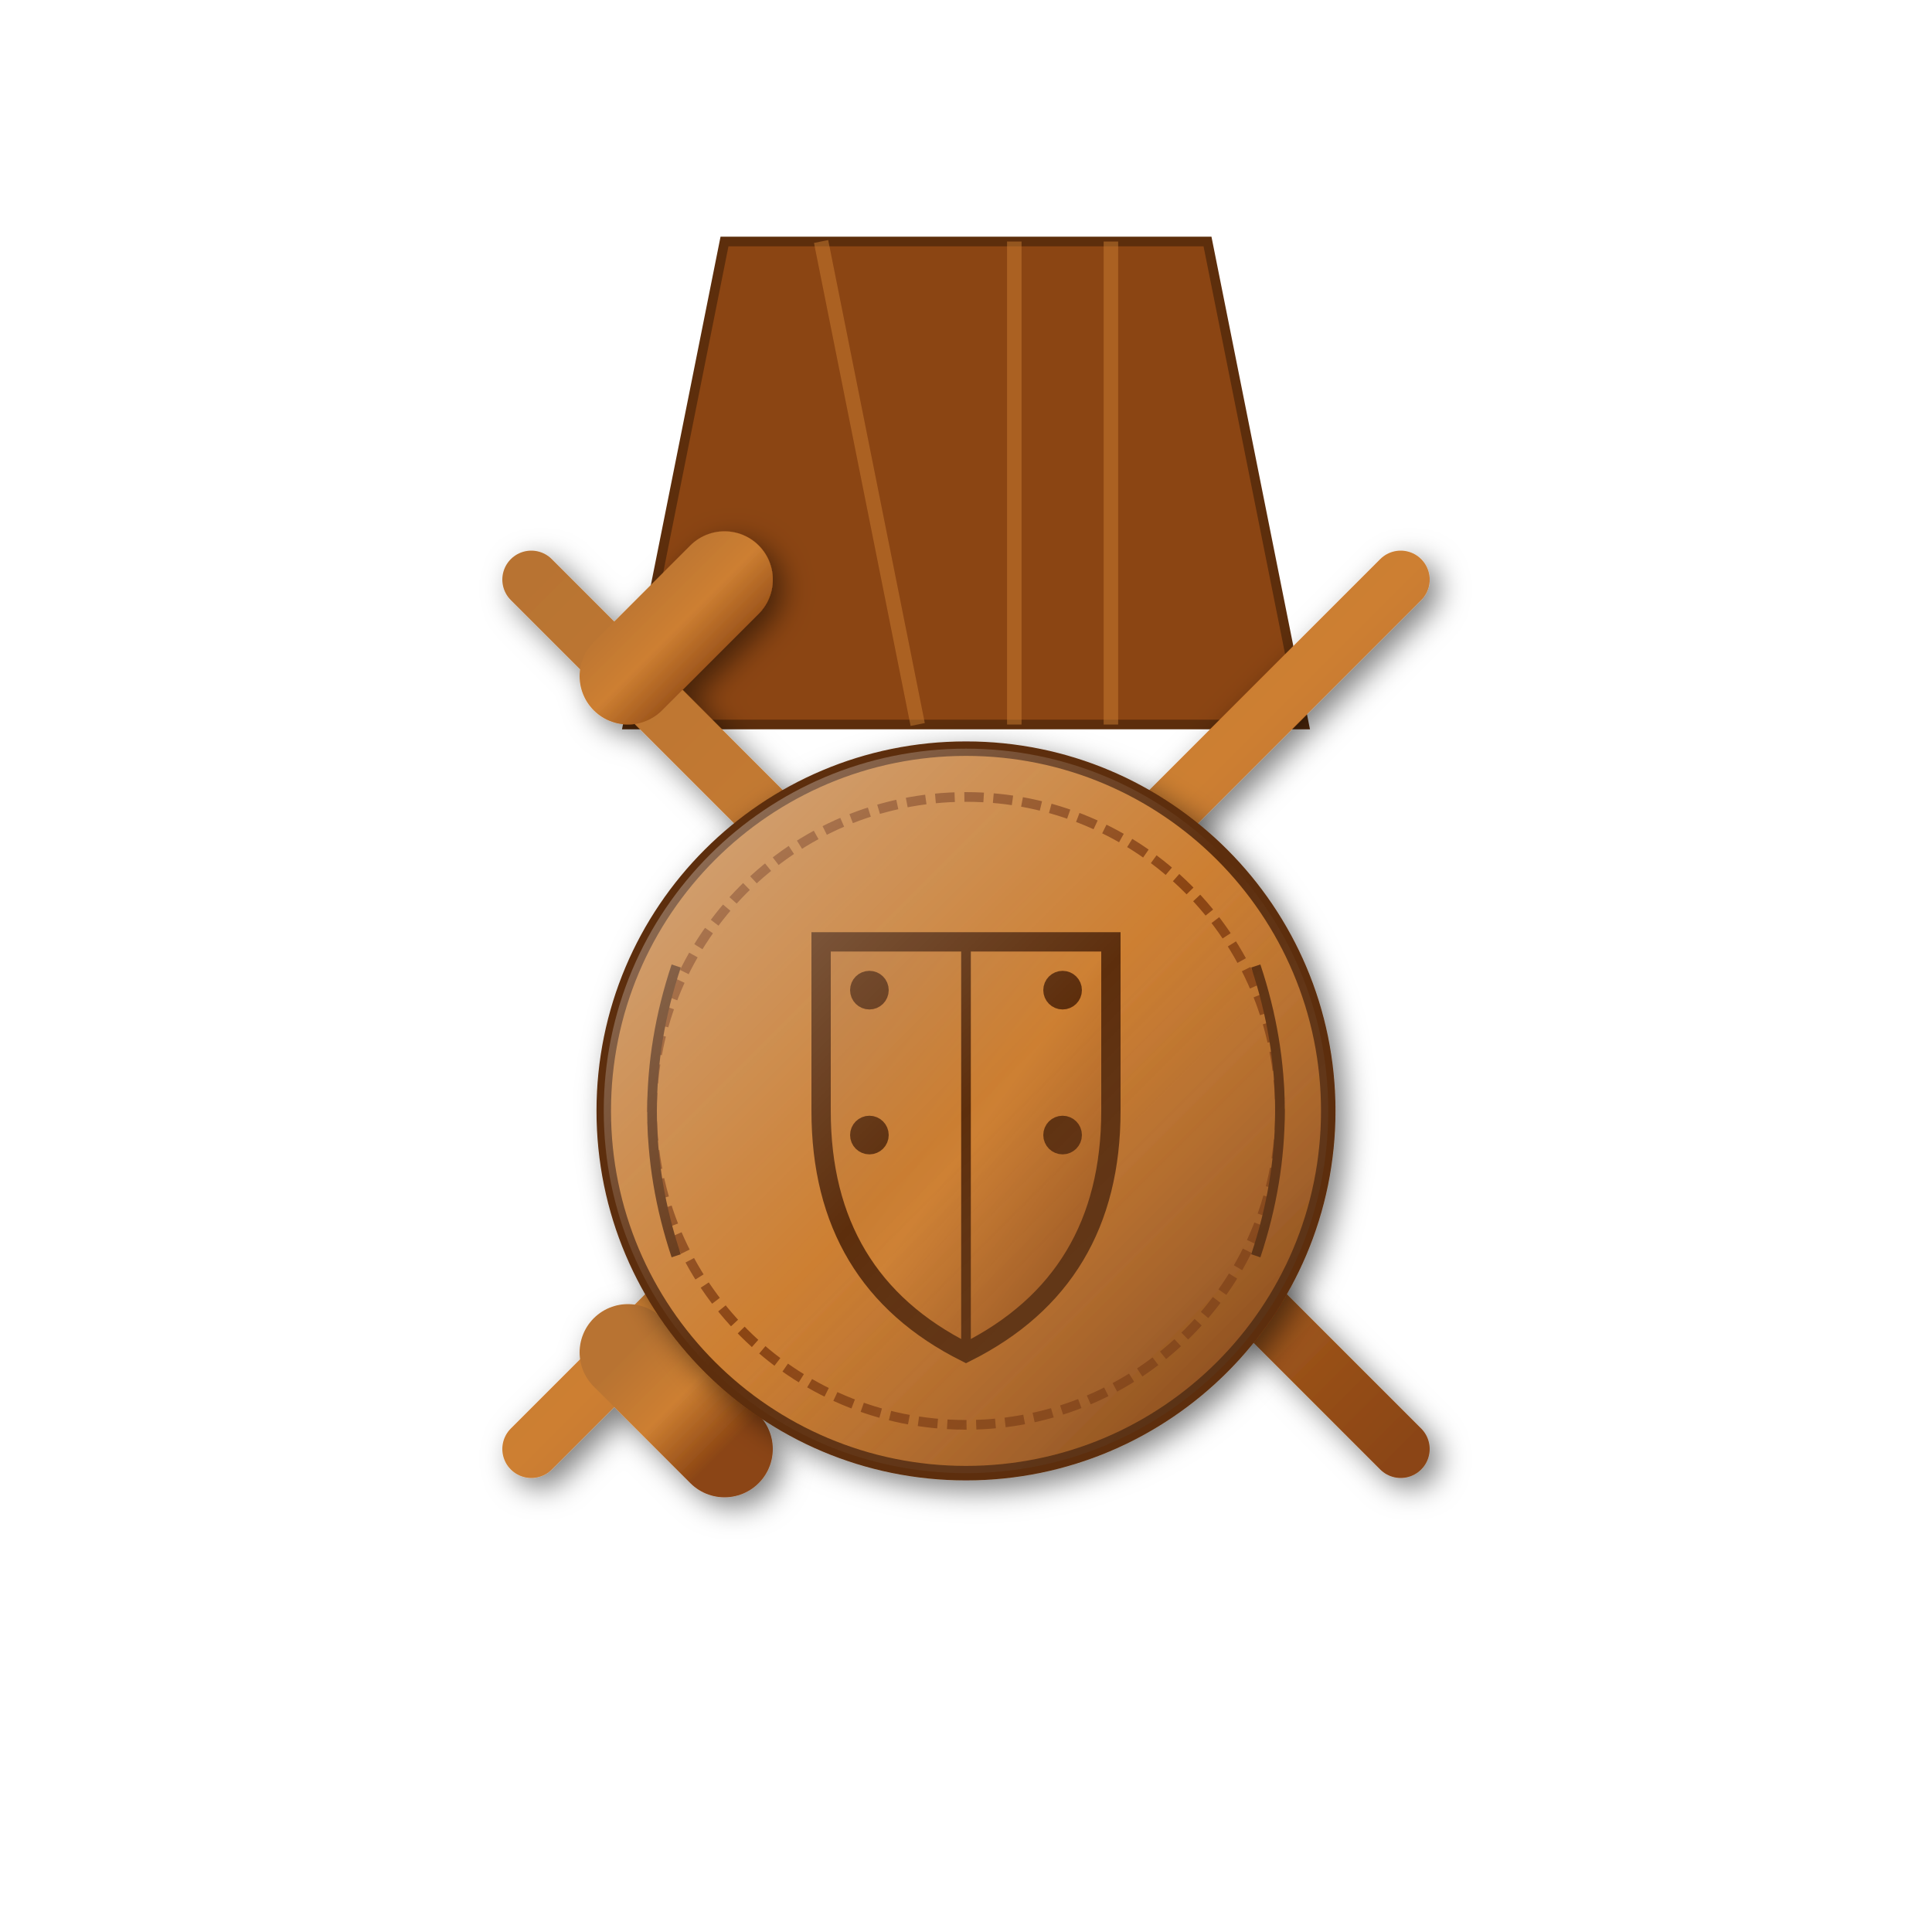
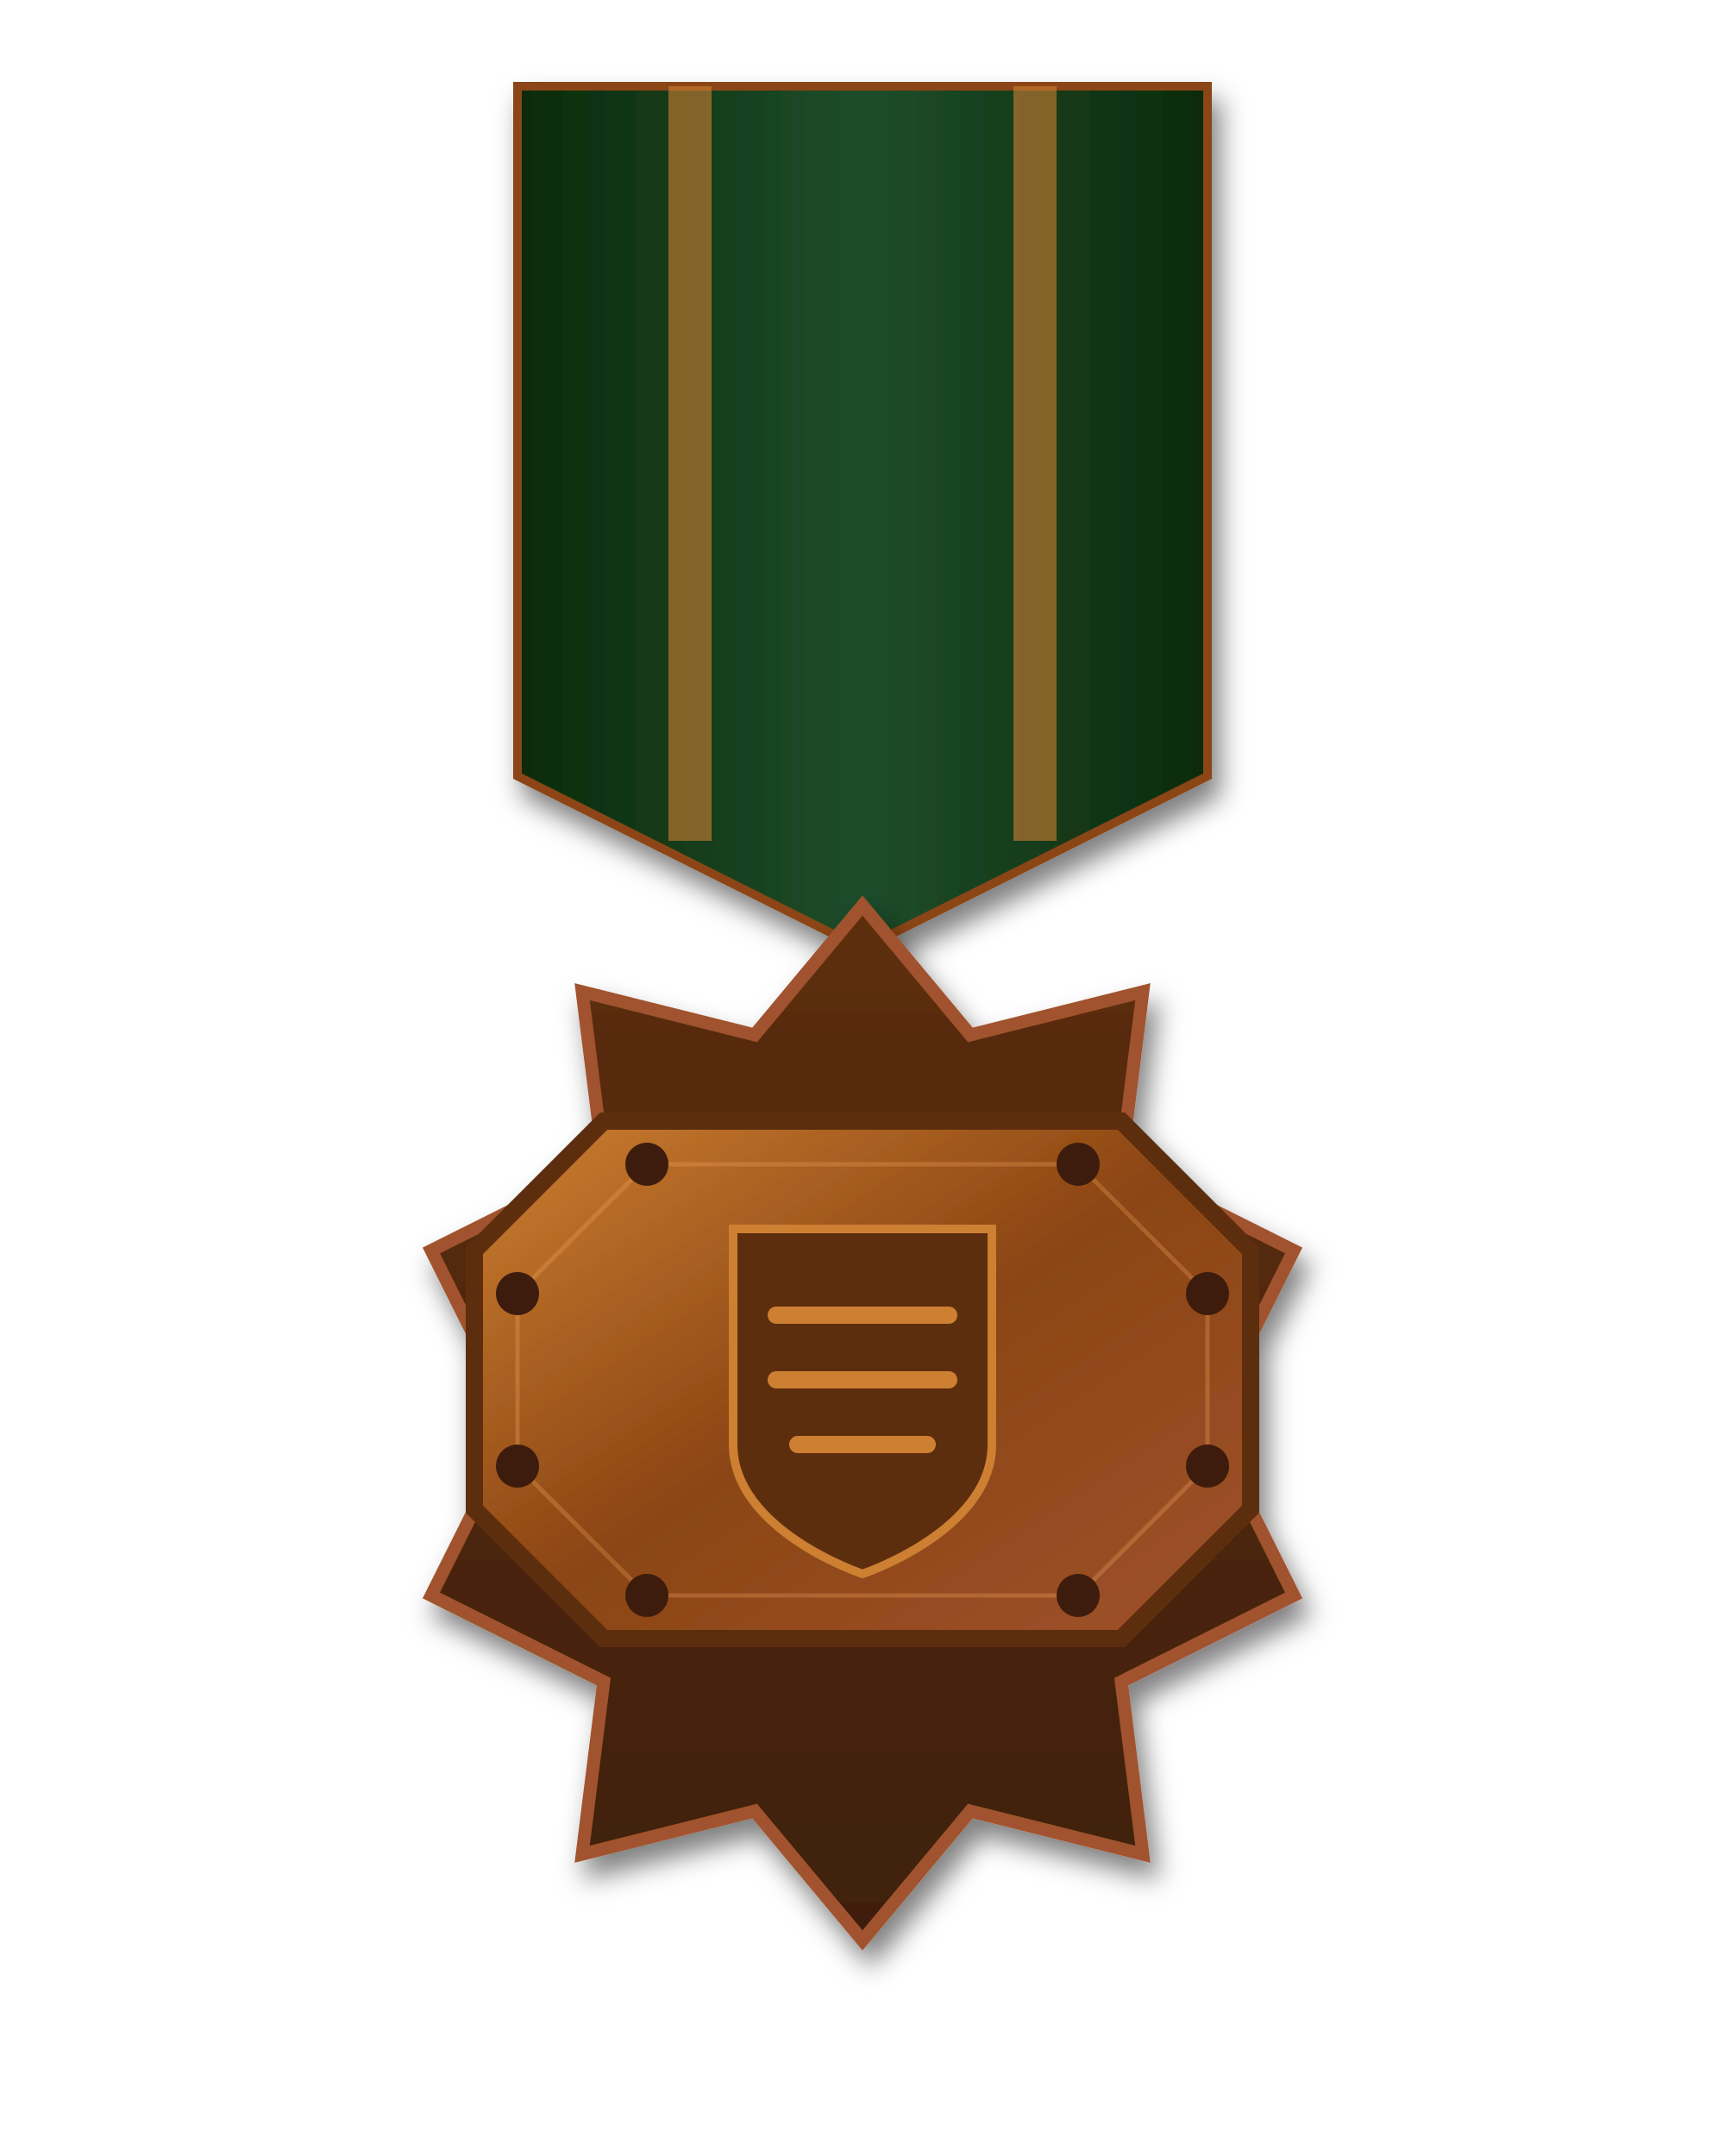
- <svg xmlns="http://www.w3.org/2000/svg" width="400" height="400" viewBox="0 0 400 400">
+ <svg xmlns="http://www.w3.org/2000/svg" width="400" height="500" viewBox="0 0 400 500">
  <defs>
    <linearGradient id="bronzeGradient" x1="0%" y1="0%" x2="100%" y2="100%">
-       <stop offset="0%" style="stop-color:#b87333;stop-opacity:1" />
-       <stop offset="50%" style="stop-color:#cd7f32;stop-opacity:1" />
-       <stop offset="100%" style="stop-color:#8b4513;stop-opacity:1" />
+       <stop offset="0%" style="stop-color:#cd7f32;stop-opacity:1" />
+       <stop offset="50%" style="stop-color:#8b4513;stop-opacity:1" />
+       <stop offset="100%" style="stop-color:#a0522d;stop-opacity:1" />
    </linearGradient>
-     <linearGradient id="shineGradient" x1="0%" y1="0%" x2="100%" y2="100%">
-       <stop offset="0%" style="stop-color:#ffffff;stop-opacity:0.4" />
-       <stop offset="50%" style="stop-color:#ffffff;stop-opacity:0" />
-       <stop offset="100%" style="stop-color:#000000;stop-opacity:0.2" />
+     <linearGradient id="darkBronze" x1="0%" y1="0%" x2="0%" y2="100%">
+       <stop offset="0%" style="stop-color:#5d2e0a;stop-opacity:1" />
+       <stop offset="100%" style="stop-color:#3e1f07;stop-opacity:1" />
    </linearGradient>
-     <filter id="shadow" x="-20%" y="-20%" width="140%" height="140%">
+     <linearGradient id="ribbonGradient" x1="0%" y1="0%" x2="100%" y2="0%">
+       <stop offset="0%" style="stop-color:#0b2b0b;stop-opacity:1" />
+       <stop offset="50%" style="stop-color:#1e4d2b;stop-opacity:1" />
+       <stop offset="100%" style="stop-color:#0b2b0b;stop-opacity:1" />
+     </linearGradient>
+     <filter id="dropShadow" x="-20%" y="-20%" width="140%" height="140%">
      <feGaussianBlur in="SourceAlpha" stdDeviation="3" />
-       <feOffset dx="2" dy="2" result="offsetblur" />
+       <feOffset dx="2" dy="4" result="offsetblur" />
      <feComponentTransfer>
        <feFuncA type="linear" slope="0.5" />
      </feComponentTransfer>
      <feMerge>
        <feMergeNode />
        <feMergeNode in="SourceGraphic" />
      </feMerge>
    </filter>
  </defs>
-   <path d="M150 50 L250 50 L270 150 L130 150 Z" fill="#8b4513" stroke="#5d2e0c" stroke-width="2" />
-   <path d="M170 50 L190 150 M210 50 L210 150 M230 50 L230 150" stroke="#cd7f32" stroke-width="3" stroke-opacity="0.5" />
-   <g filter="url(#shadow)">
-     <path d="M110 300 L290 120" stroke="url(#bronzeGradient)" stroke-width="12" stroke-linecap="round" />
-     <path d="M130 280 L150 300" stroke="url(#bronzeGradient)" stroke-width="20" stroke-linecap="round" />
-     <path d="M110 120 L290 300" stroke="url(#bronzeGradient)" stroke-width="12" stroke-linecap="round" />
-     <path d="M130 140 L150 120" stroke="url(#bronzeGradient)" stroke-width="20" stroke-linecap="round" />
+   <g filter="url(#dropShadow)">
+     <path d="M120 20 L280 20 L280 180 L200 220 L120 180 Z" fill="url(#ribbonGradient)" stroke="#8b4513" stroke-width="2" />
+     <rect x="155" y="20" width="10" height="175" fill="#cd7f32" opacity="0.6" />
+     <rect x="235" y="20" width="10" height="175" fill="#cd7f32" opacity="0.6" />
  </g>
-   <circle cx="200" cy="230" r="75" fill="url(#bronzeGradient)" stroke="#5d2e0c" stroke-width="3" filter="url(#shadow)" />
-   <circle cx="200" cy="230" r="65" fill="none" stroke="#8b4513" stroke-width="2" stroke-dasharray="4 2" />
-   <g fill="none" stroke="#5d2e0c" stroke-width="4">
-     <path d="M170 195 L230 195 L230 230 Q230 265 200 280 Q170 265 170 230 Z" fill="url(#bronzeGradient)" />
-     <path d="M200 195 L200 280" stroke-width="2" />
-     <circle cx="180" cy="205" r="2" fill="#5d2e0c" />
-     <circle cx="220" cy="205" r="2" fill="#5d2e0c" />
-     <circle cx="180" cy="235" r="2" fill="#5d2e0c" />
-     <circle cx="220" cy="235" r="2" fill="#5d2e0c" />
+   <g transform="translate(200, 320)" filter="url(#dropShadow)">
+     <path d="M0 -110 L25 -80 L65 -90 L60 -50 L100 -30 L80 10 L100 50 L60 70 L65 110 L25 100 L0 130 L-25 100 L-65 110 L-60 70 L-100 50 L-80 10 L-100 -30 L-60 -50 L-65 -90 L-25 -80 Z" fill="url(#darkBronze)" stroke="#a0522d" stroke-width="3" />
+     <path d="M-60 -60 L60 -60 L90 -30 L90 30 L60 60 L-60 60 L-90 30 L-90 -30 Z" fill="url(#bronzeGradient)" stroke="#5d2e0a" stroke-width="4" />
+     <path d="M-50 -50 L50 -50 L80 -20 L80 20 L50 50 L-50 50 L-80 20 L-80 -20 Z" fill="none" stroke="#f4a460" stroke-width="1" opacity="0.3" />
+     <circle cx="-50" cy="-50" r="5" fill="#3e1f07" />
+     <circle cx="50" cy="-50" r="5" fill="#3e1f07" />
+     <circle cx="80" cy="-20" r="5" fill="#3e1f07" />
+     <circle cx="80" cy="20" r="5" fill="#3e1f07" />
+     <circle cx="50" cy="50" r="5" fill="#3e1f07" />
+     <circle cx="-50" cy="50" r="5" fill="#3e1f07" />
+     <circle cx="-80" cy="20" r="5" fill="#3e1f07" />
+     <circle cx="-80" cy="-20" r="5" fill="#3e1f07" />
+     <path d="M-30 -35 L30 -35 L30 15 C30 35 0 45 0 45 C0 45 -30 35 -30 15 Z" fill="#5d2e0a" stroke="#cd7f32" stroke-width="2" />
+     <line x1="-20" y1="-15" x2="20" y2="-15" stroke="#cd7f32" stroke-width="4" stroke-linecap="round" />
+     <line x1="-20" y1="0" x2="20" y2="0" stroke="#cd7f32" stroke-width="4" stroke-linecap="round" />
+     <line x1="-15" y1="15" x2="15" y2="15" stroke="#cd7f32" stroke-width="4" stroke-linecap="round" />
  </g>
-   <path d="M140 260 Q130 230 140 200" fill="none" stroke="#5d2e0c" stroke-width="2" />
-   <path d="M260 260 Q270 230 260 200" fill="none" stroke="#5d2e0c" stroke-width="2" />
-   <circle cx="200" cy="230" r="75" fill="url(#shineGradient)" pointer-events="none" />
</svg>
